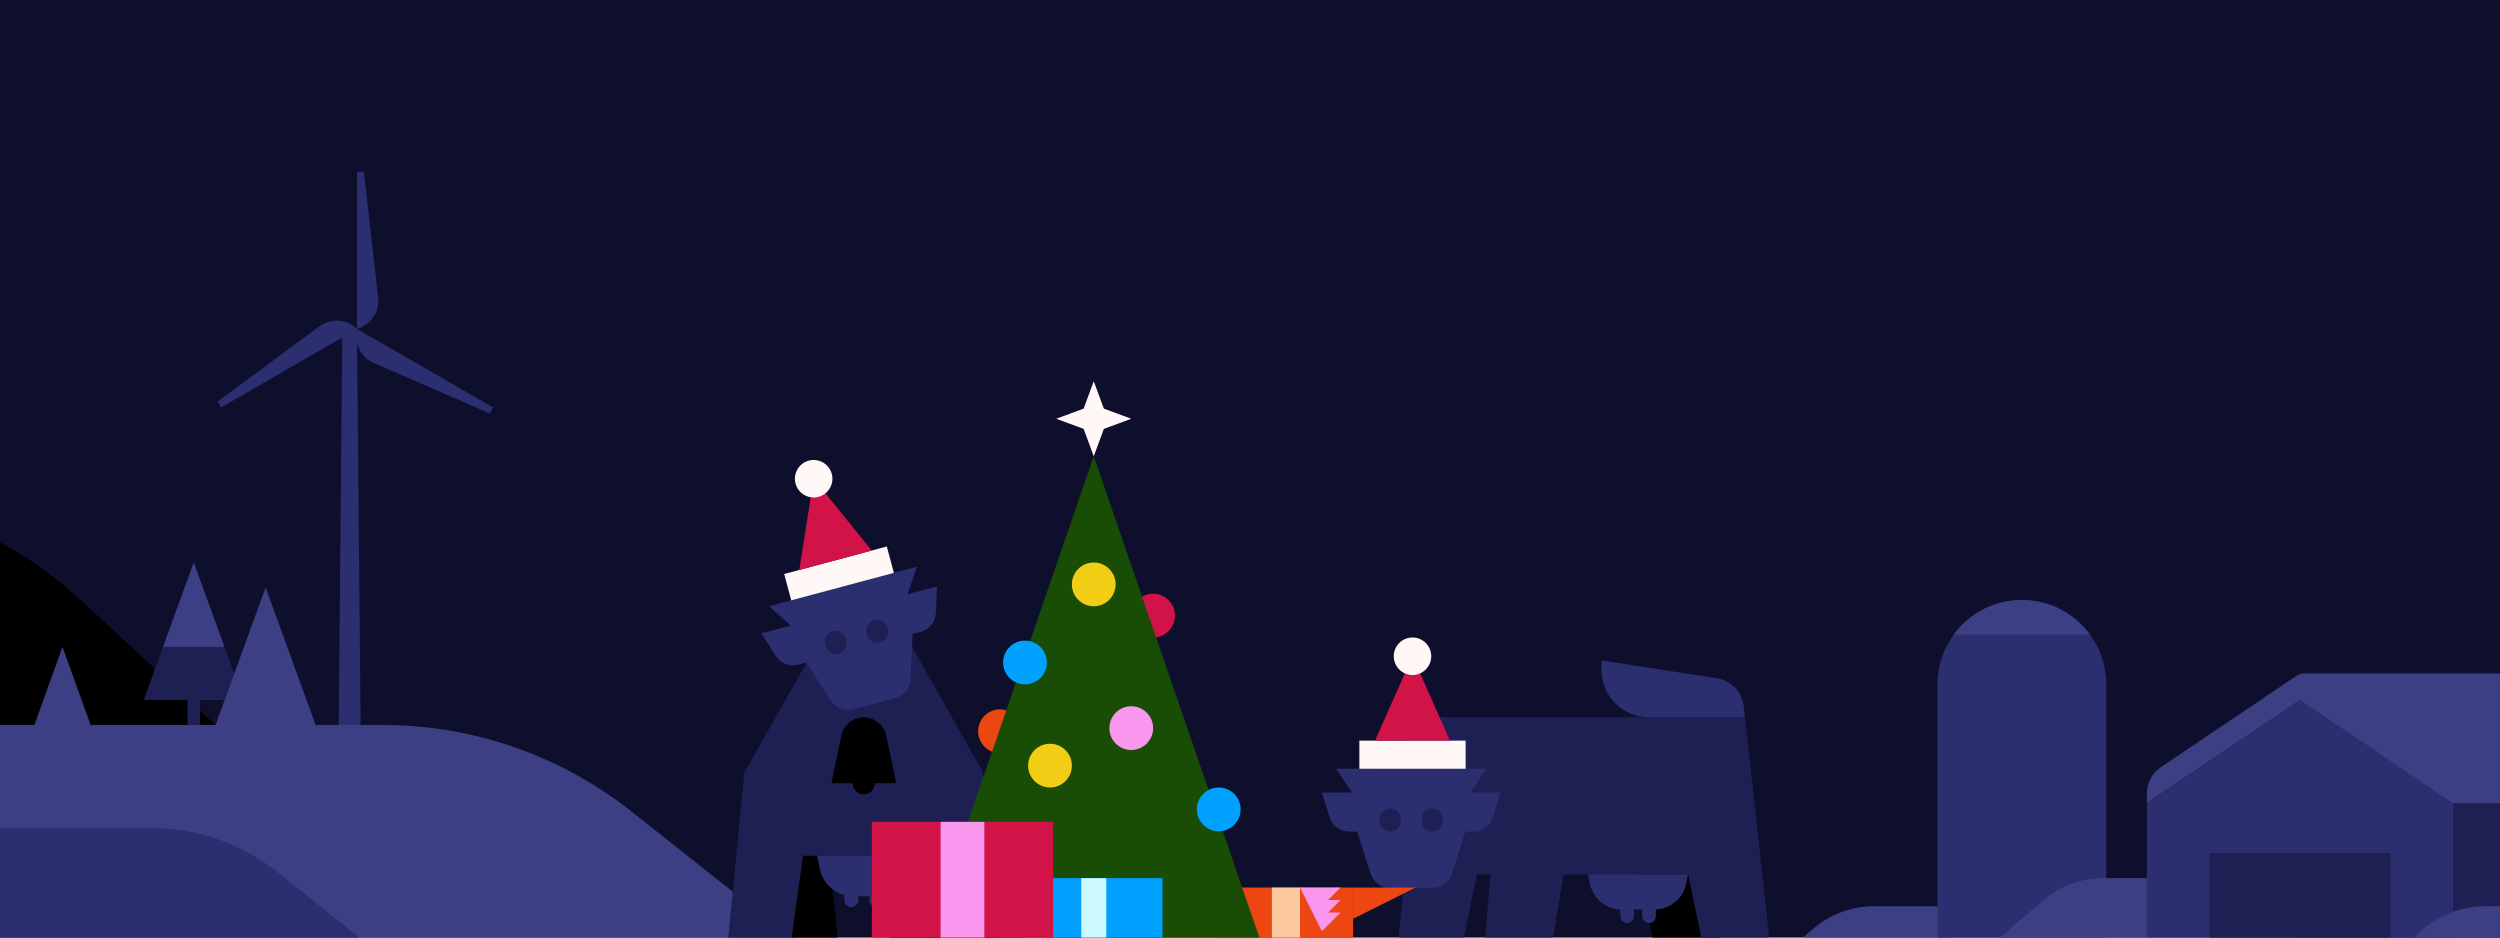
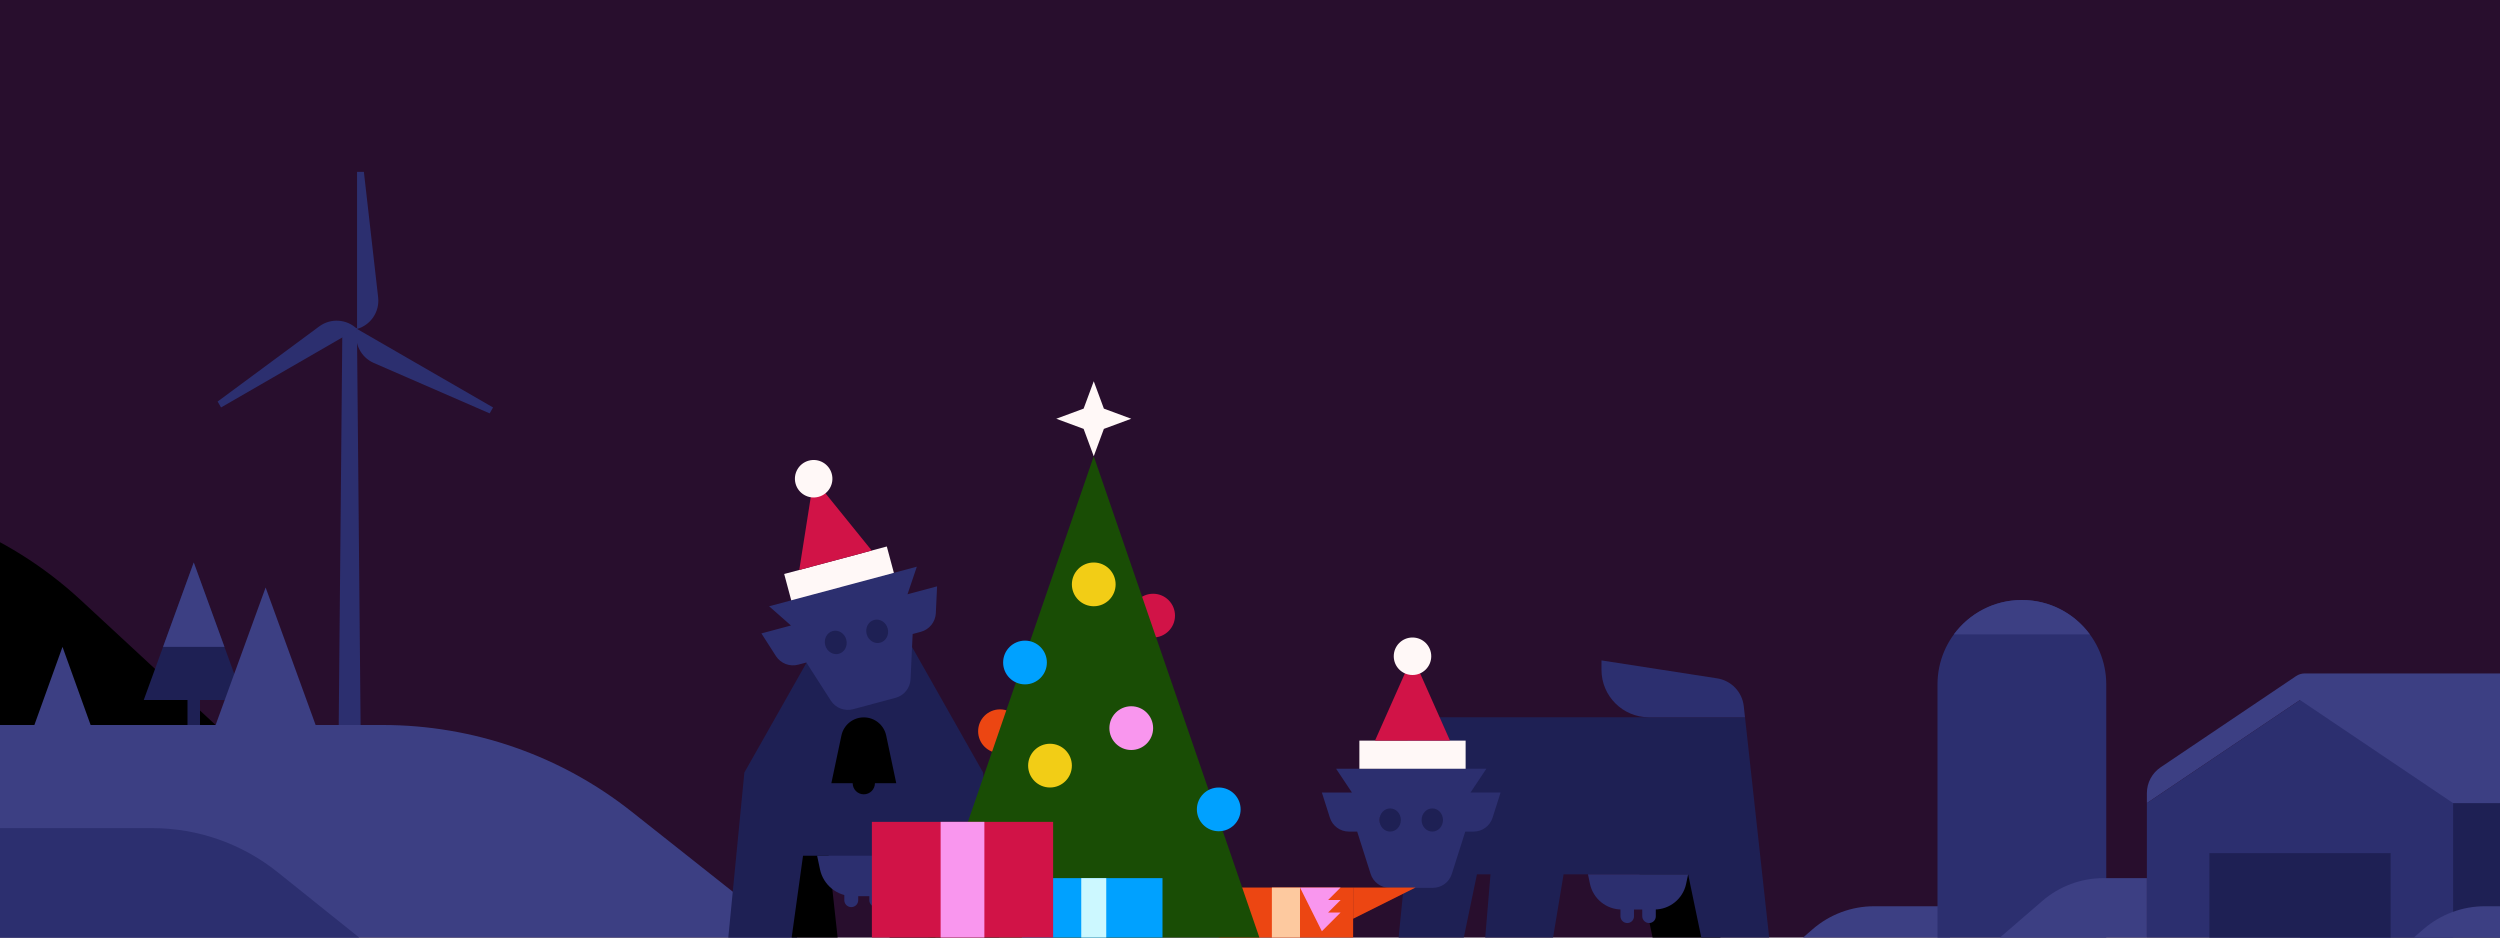
<svg xmlns="http://www.w3.org/2000/svg" fill="none" viewBox="0 0 800 300">
  <g clip-path="url(#a)">
-     <path fill="#0E0F2D" d="M0 0h800v300H0z" />
+     <path fill="#280e2d" d="M0 0h800v300H0z" />
    <path fill="#3C3F83" d="M-342 232h464.475c28.899 0 56.952 9.763 79.624 27.709L253 300h-595v-68Z" />
    <path fill="#000" d="M528.94 300.573h21.66l-2.282-20.794h-23.711l4.333 20.794Z" />
    <path fill="#1E2054" d="m457.895 229.529-16.462 16.462v28.159l8.664.433-2.599 25.993h20.794l4.332-20.794h4.333l-1.733 20.794h21.66l3.466-20.794h39.856l4.332 20.794h21.66l-7.797-71.047H457.895Z" />
    <path fill="#2C2F6F" fill-rule="evenodd" d="M444.688 284.11a6.37 6.37 0 0 1-6.075-4.433l-4.318-13.57h-2.654a6.372 6.372 0 0 1-6.076-4.433L423 253.611h9.623l-5.076-7.624h48.09l-5.076 7.624h9.623l-2.565 8.063a6.372 6.372 0 0 1-6.076 4.433h-2.654l-4.318 13.57a6.37 6.37 0 0 1-6.075 4.433h-13.808Zm-3.262-21.709c0 2.047 1.533 3.706 3.424 3.706s3.424-1.659 3.424-3.706c0-2.047-1.533-3.707-3.424-3.707s-3.424 1.66-3.424 3.707Zm20.332 0c0 2.047-1.533 3.706-3.424 3.706s-3.424-1.659-3.424-3.706c0-2.047 1.533-3.707 3.424-3.707s3.424 1.66 3.424 3.707Z" clip-rule="evenodd" />
    <path fill="#2C2F6F" d="m512.475 211.332 37.017 5.742a10.127 10.127 0 0 1 8.513 8.902l.39 3.551h-30.731c-8.389 0-15.189-6.8-15.189-15.189v-3.006Zm27.73 68.449h-32.058l.641 3.036a10.37 10.37 0 0 0 10.147 8.227h10.482a10.37 10.37 0 0 0 10.147-8.227l.641-3.036Z" />
    <path fill="#2C2F6F" d="M518.543 290.176h4.332v3.052a2.142 2.142 0 0 1-2.146 2.146 2.19 2.19 0 0 1-2.186-2.186v-3.012Zm6.98 0h4.332v3.052a2.142 2.142 0 0 1-2.146 2.146 2.19 2.19 0 0 1-2.186-2.186v-3.012Z" />
    <path fill="#EC4612" d="M390 284h43v19h-43z" />
    <path fill="#FDC99F" d="M407 284h9v19h-9z" />
    <path fill="#EC4612" d="M433 284h20l-20 10v-10Z" />
    <path fill="#FFF8F7" d="m283.78 174.875-32.841 8.8 2.329 8.693 32.841-8.8z" />
    <path fill="#D11347" d="m278.951 176.17-18.58-22.974-4.603 29.185 23.183-6.211Z" />
    <circle cx="6" cy="6" r="6" fill="#FFF8F7" transform="scale(-1 1) rotate(15 -686.216 -932.048)" />
    <path fill="#FFF8F7" d="M262.971 199.31h25.923v12.421h-25.923z" />
    <path fill="#1E2054" d="m319.791 300.576-5.2-53.368-29.24-51.674H267.44l-29.241 51.674L233 300.576h21.698l10.848-19.269h21.698l10.849 19.269h21.698Z" />
    <path fill="#000" d="M287.511 273.839h8.204l3.715 26.733h-14.852l2.933-26.733Zm-22.34 0h-8.204l-3.715 26.733h14.852l-2.933-26.733Z" />
    <circle cx="276.416" cy="250.623" r="3.561" fill="#000" />
    <path fill="#000" d="M269.255 235.363a7.32 7.32 0 0 1 14.322 0l3.224 15.261h-20.77l3.224-15.261Z" />
    <path fill="#2C2F6F" d="M261.471 273.826h29.843l-.928 4.377a10.818 10.818 0 0 1-10.582 8.573h-6.822a10.818 10.818 0 0 1-10.582-8.573l-.929-4.377Z" />
    <rect width="4.451" height="8.011" x="278.189" y="282.266" fill="#2C2F6F" rx="2.225" />
    <rect width="4.451" height="8.011" x="270.179" y="282.266" fill="#2C2F6F" rx="2.225" />
    <path fill="#2C2F6F" fill-rule="evenodd" d="M272.997 226.942a6.485 6.485 0 0 1-7.139-2.755l-7.816-12.193-2.609.699a6.484 6.484 0 0 1-7.139-2.754l-4.645-7.246 9.46-2.534-6.996-6.154 47.273-12.667-2.982 8.827 9.46-2.534-.4 8.597a6.483 6.483 0 0 1-4.805 5.954l-2.61.7-.672 14.468a6.483 6.483 0 0 1-4.805 5.954l-13.575 3.638Zm-8.921-20.468c.539 2.011 2.483 3.238 4.342 2.74 1.859-.498 2.929-2.532 2.39-4.543-.538-2.011-2.482-3.238-4.341-2.74-1.859.499-2.929 2.533-2.391 4.543Zm19.988-5.355c.539 2.011-.532 4.045-2.391 4.543-1.859.498-3.802-.728-4.341-2.739-.539-2.011.531-4.045 2.39-4.543 1.859-.498 3.803.728 4.342 2.739Z" clip-rule="evenodd" />
    <circle cx="369" cy="197" r="7" fill="#D11347" />
    <circle cx="320" cy="234" r="7" fill="#EC4612" />
    <path fill="#194D05" d="m297 300 53-154 53 154H297Z" />
    <circle cx="362" cy="233" r="7" fill="#F996EE" transform="rotate(180 362 233)" />
    <circle cx="336" cy="245" r="7" fill="#F2CD16" />
    <circle cx="328" cy="212" r="7" fill="#00A1FF" />
    <circle cx="350" cy="187" r="7" fill="#F2CD16" />
    <circle cx="390" cy="259" r="7" fill="#00A1FF" />
    <path fill="#FFF8F7" d="m350 146 3.241-8.759L362 134l-8.759-3.241L350 122l-3.241 8.759L338 134l8.759 3.241L350 146Z" />
    <path fill="#00A1FF" d="M327 281h45v19h-45z" />
    <path fill="#CCF8FF" d="M346 281h8v19h-8z" />
    <path fill="#D11347" d="M279 263h58v37h-58z" />
    <path fill="#F996EE" d="M301 263h14v37h-14z" />
    <path fill="#FFF8F7" d="M435 237h34v9h-34z" />
    <path fill="#D11347" d="m440 237 12-27 12 27h-24Z" />
    <circle cx="452" cy="210" r="6" fill="#FFF8F7" />
    <path fill="#F996EE" d="M416 284h13l-4 4h4l-4 4h4l-6 6-7-14Z" />
    <path fill="#000" d="M-244 158h182.906A128.02 128.02 0 0 1 25.9 192.079L69 232h-313v-74Z" />
    <path fill="#3C3F83" d="m20 207 9 25H11l9-25Z" />
    <path fill="#2C2F6F" d="M-254 265H48.7a64.188 64.188 0 0 1 40.138 14.098l26.126 20.937H-254V265Zm363.555-160h4.667l1.167 127h-7l1.166-127Zm4.701-50h2.185l4.565 40.17a9.39 9.39 0 0 1-6.75 10.088V55Z" />
    <path fill="#2C2F6F" d="m70.733 130.387-1.093-1.893 32.506-24.038a9.388 9.388 0 0 1 12.111.802l-43.525 25.129Z" />
    <path fill="#2C2F6F" d="m157.779 130.387-1.092 1.892-37.071-16.132a9.388 9.388 0 0 1-5.361-10.889l43.524 25.129Z" />
    <path fill="#1E2054" d="m62 180-16 44h32l-16-44Z" />
    <path fill="#3C3F83" d="m62 180-9.818 27h19.636L62 180Zm23 8-16 44h32l-16-44Z" />
    <path fill="#1E2054" d="M64 224h-4v8h4zm672 0h139v76H736v-76Z" />
    <path fill="#3C3F83" d="M687 253.822c0-3.327 1.655-6.436 4.414-8.295l43.32-29.174a4.999 4.999 0 0 1 2.793-.853H875V257h-15.176a19.999 19.999 0 0 0-10.737 3.127l-3.899 2.48a4.074 4.074 0 0 1-4.376 0A35.87 35.87 0 0 0 821.555 257H736v-33l-49 33v-3.178Zm-106.966 43.54A30 30 0 0 1 599.719 290H624v10h-47l3.034-2.638Z" />
    <path fill="#2C2F6F" d="m687 257 49-33 49 33v43h-98v-43Z" />
    <path fill="#1E2054" d="M707 273h58v27h-58v-27Z" />
    <path fill="#2C2F6F" d="M620 219c0-14.912 12.088-27 27-27s27 12.088 27 27v81h-54v-81Z" />
    <path fill="#3C3F83" d="M668.75 203h-43.501c4.916-6.672 12.828-11 21.751-11 8.923 0 16.835 4.328 21.75 11Zm-15.197 85.295A30 30 0 0 1 673.161 281H687v19h-47l13.553-11.705Zm122 9A30 30 0 0 1 795.161 290H907v19H762l13.553-11.705Z" />
  </g>
  <defs>
    <clipPath id="a">
      <path fill="#fff" d="M0 0h800v300H0z" />
    </clipPath>
  </defs>
</svg>
